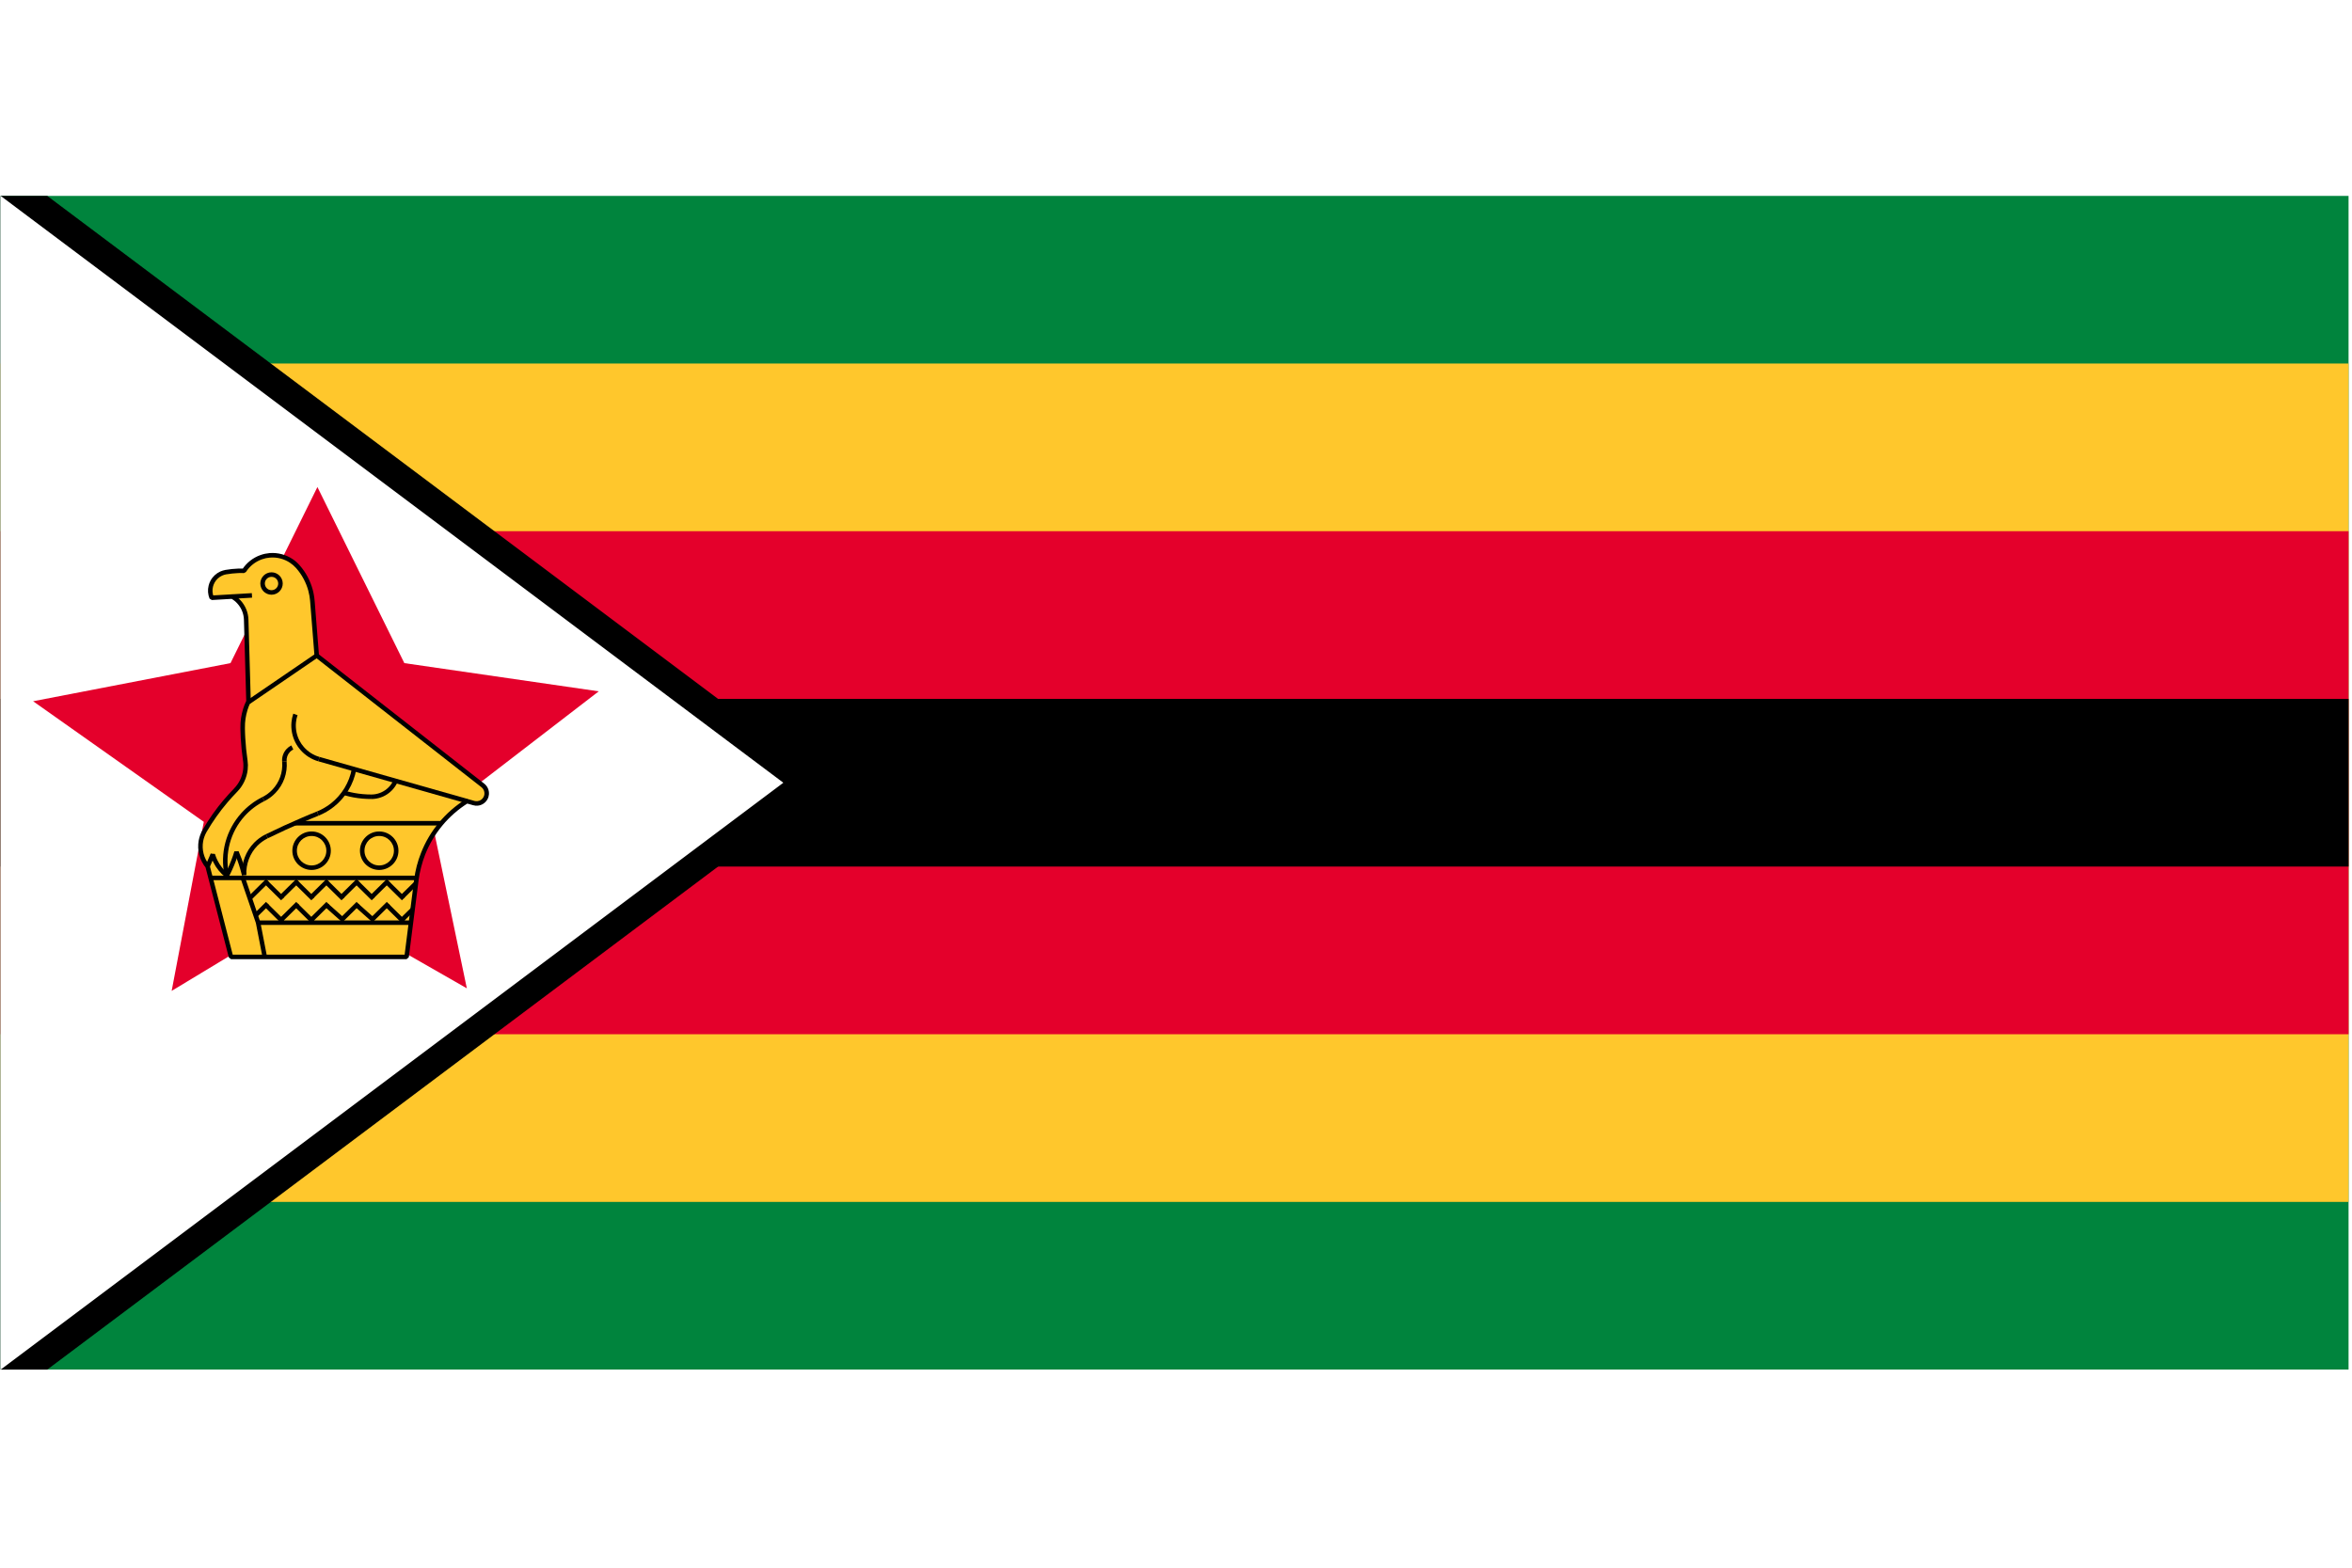
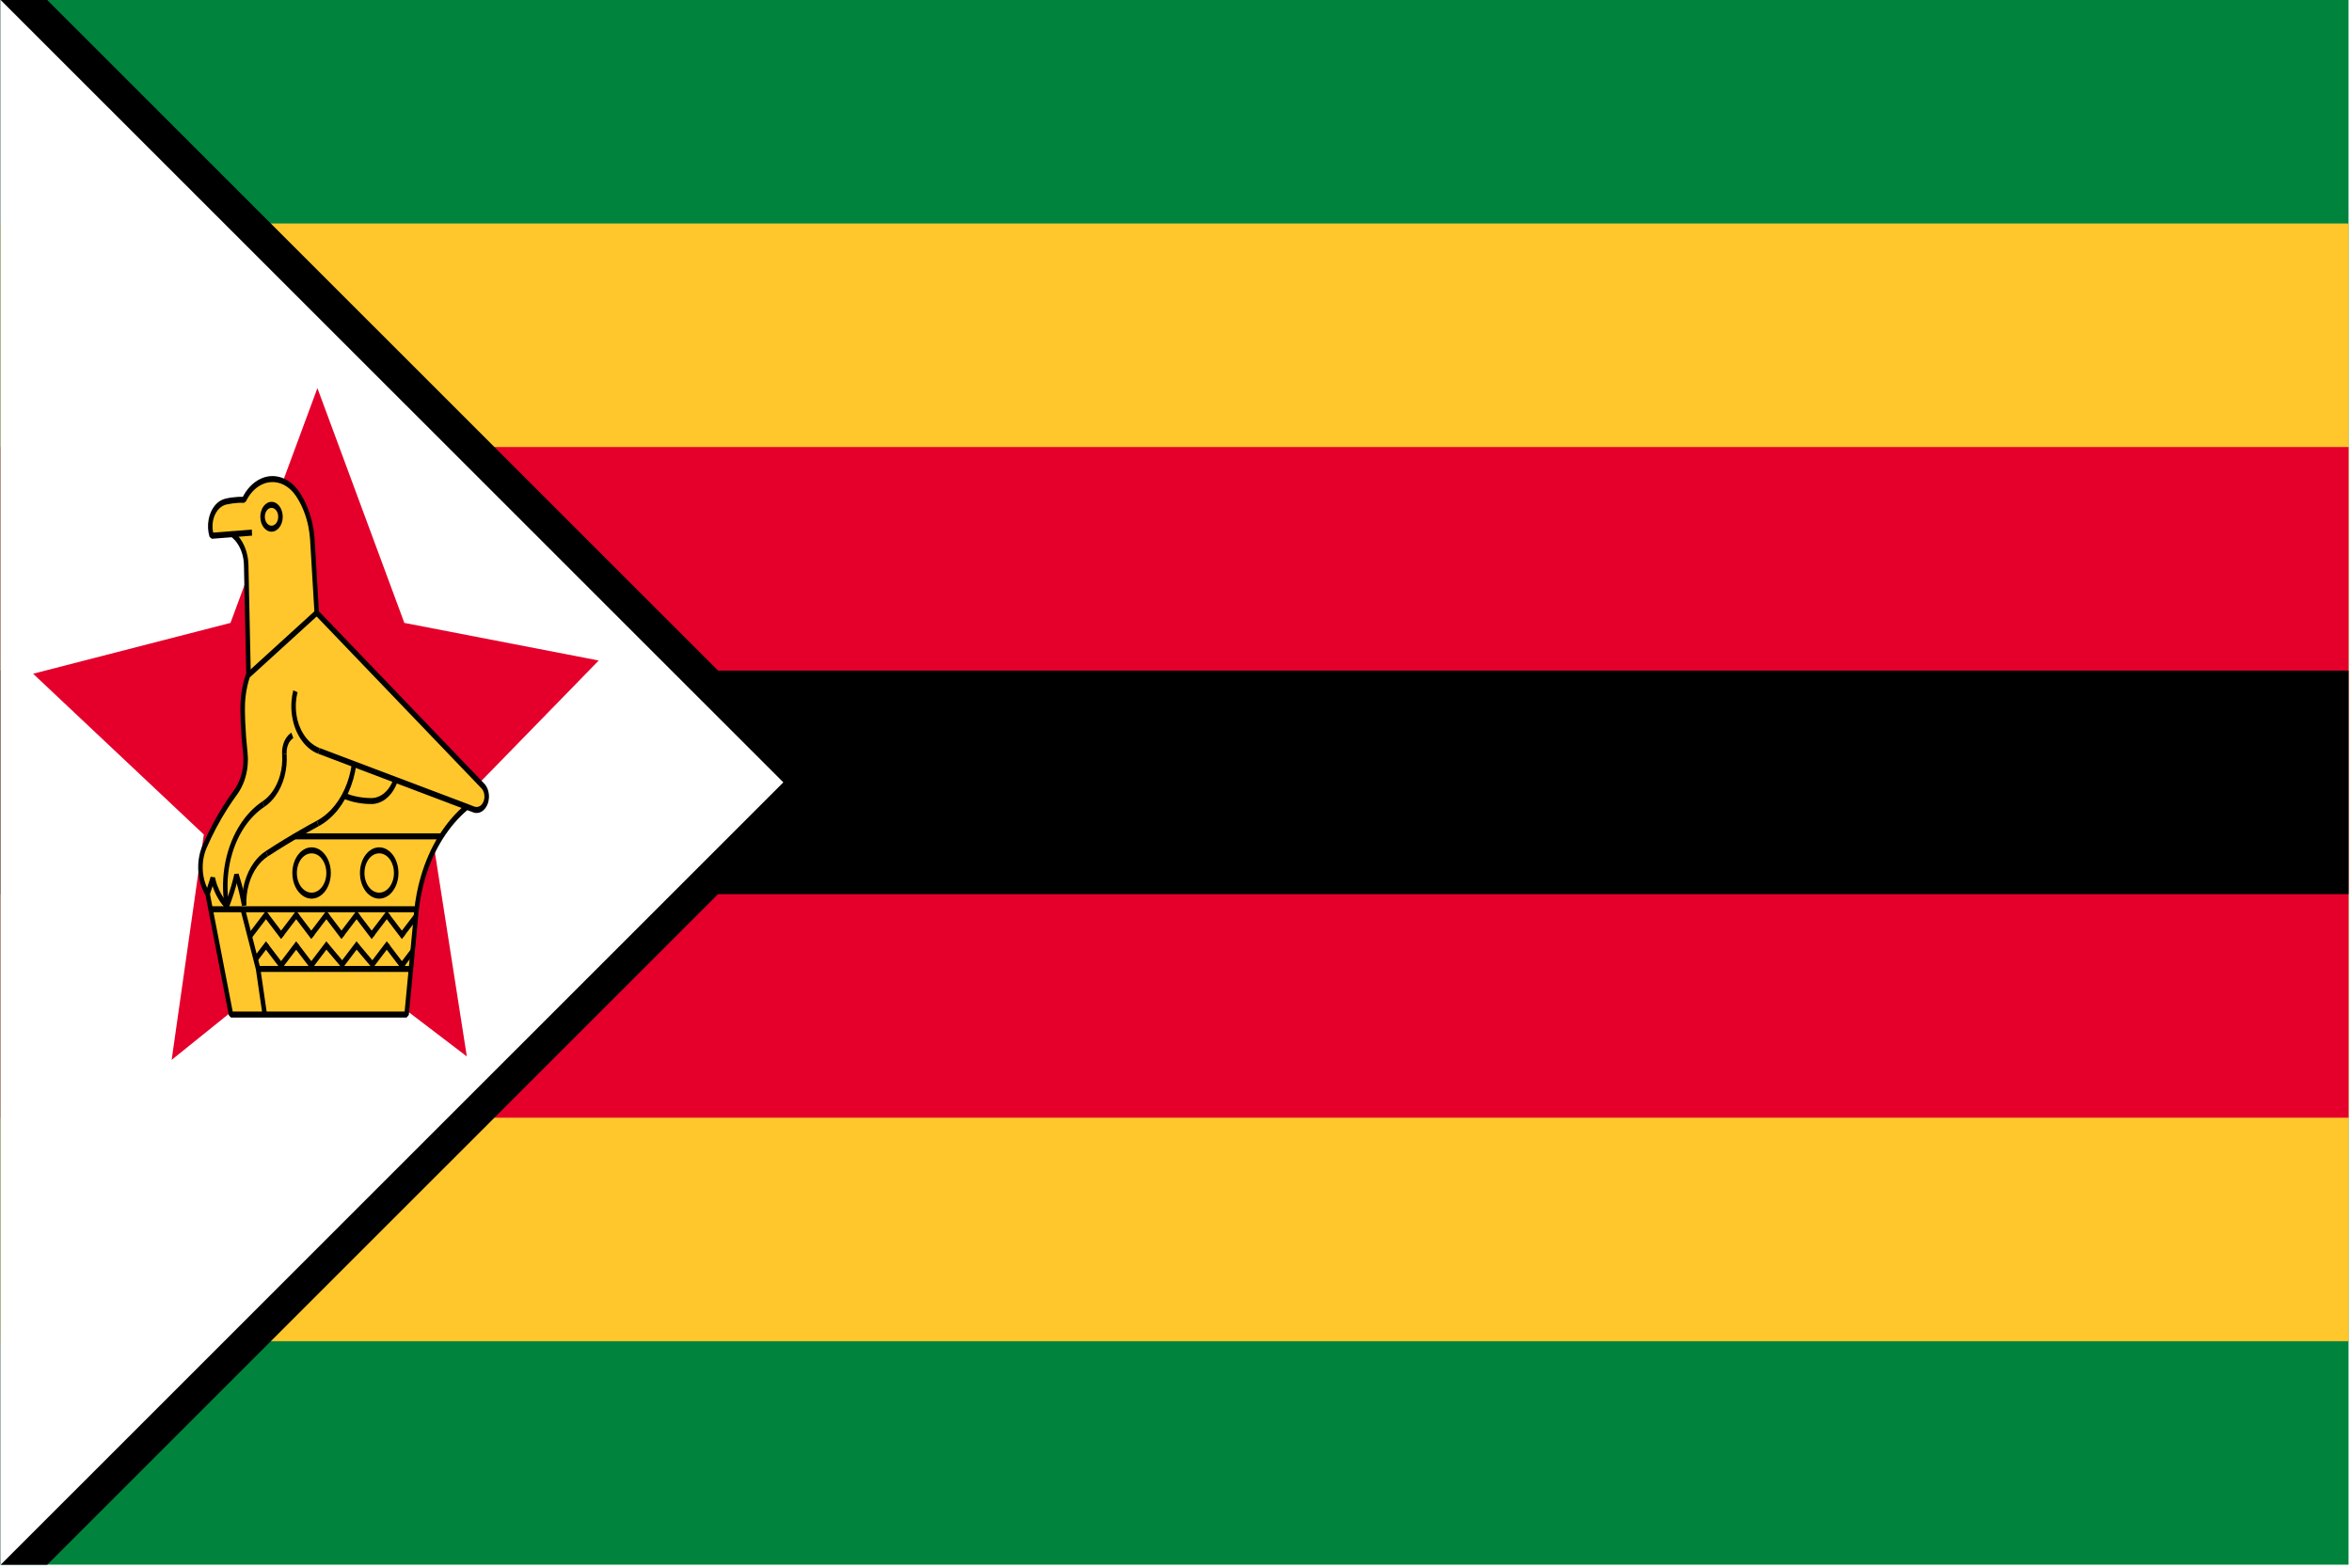
<svg xmlns="http://www.w3.org/2000/svg" viewBox="0 0 513 342">
-   <svg x="0.00" y="42.73" width="513.00" height="256.54" viewBox="0 0 566.85 283.46" preserveAspectRatio="xMidYMid meet">
+   <svg x="0" y="0" width="513" height="342" viewBox="0 0 566.85 283.46" preserveAspectRatio="none">
    <defs>
      <clipPath id="clip-0">
        <path clip-rule="nonzero" d="M 0.16 0 L 566.02 0 L 566.02 282.92 L 0.16 282.92 Z M 0.16 0 " />
      </clipPath>
      <clipPath id="clip-1">
        <path clip-rule="nonzero" d="M 0.16 40 L 566.02 40 L 566.02 243 L 0.16 243 Z M 0.16 40 " />
      </clipPath>
      <clipPath id="clip-2">
        <path clip-rule="nonzero" d="M 0.16 80 L 566.02 80 L 566.02 203 L 0.16 203 Z M 0.16 80 " />
      </clipPath>
      <clipPath id="clip-3">
        <path clip-rule="nonzero" d="M 0.16 121 L 566.02 121 L 566.02 162 L 0.16 162 Z M 0.16 121 " />
      </clipPath>
      <clipPath id="clip-4">
        <path clip-rule="nonzero" d="M 0.16 0 L 201 0 L 201 282.92 L 0.16 282.92 Z M 0.16 0 " />
      </clipPath>
      <clipPath id="clip-5">
        <path clip-rule="nonzero" d="M 0.16 0 L 189 0 L 189 282.92 L 0.16 282.92 Z M 0.16 0 " />
      </clipPath>
    </defs>
    <g clip-path="url(#clip-0)">
      <path fill-rule="nonzero" fill="rgb(0%, 51.76%, 23.92%)" fill-opacity="1" d="M 0.16 282.93 L 0.16 0 L 566.02 0 L 566.02 282.93 Z M 0.16 282.93 " />
    </g>
    <g clip-path="url(#clip-1)">
      <path fill-rule="nonzero" fill="rgb(100%, 78.03%, 17.25%)" fill-opacity="1" d="M 0.16 242.51 L 0.16 40.41 L 566.02 40.41 L 566.02 242.51 Z M 0.16 242.51 " />
    </g>
    <g clip-path="url(#clip-2)">
      <path fill-rule="nonzero" fill="rgb(89.41%, 0%, 16.86%)" fill-opacity="1" d="M 0.16 202.09 L 0.16 80.83 L 566.02 80.83 L 566.02 202.09 Z M 0.16 202.09 " />
    </g>
    <g clip-path="url(#clip-3)">
      <path fill-rule="nonzero" fill="rgb(0%, 0%, 0%)" fill-opacity="1" d="M 0.16 161.67 L 0.16 121.25 L 566.02 121.25 L 566.02 161.67 Z M 0.16 161.67 " />
    </g>
    <g clip-path="url(#clip-4)">
      <path fill-rule="nonzero" fill="rgb(0%, 0%, 0%)" fill-opacity="1" d="M 0.16 282.93 L 11.38 282.93 L 200.01 141.46 L 11.38 0 L 0.16 0 Z M 0.16 282.93 " />
    </g>
    <g clip-path="url(#clip-5)">
      <path fill-rule="nonzero" fill="rgb(100%, 100%, 100%)" fill-opacity="1" d="M 0.16 282.93 L 188.79 141.46 L 0.16 0 Z M 0.16 282.93 " />
    </g>
    <path fill-rule="nonzero" fill="rgb(89.41%, 0%, 16.86%)" fill-opacity="1" d="M 76.50 70.18 L 97.45 112.63 L 144.30 119.43 L 104.04 150.41 L 112.51 191.02 L 76.50 170.42 L 41.37 191.64 L 49.12 150.89 L 7.98 121.82 L 55.55 112.63 Z M 76.50 70.18 " />
    <path fill-rule="nonzero" fill="rgb(100%, 78.03%, 17.25%)" fill-opacity="1" d="M 71.82 89.41 C 70.13 87.48 67.64 86.46 65.08 86.64 C 62.52 86.83 60.20 88.21 58.82 90.37 C 57.35 90.34 55.88 90.45 54.43 90.69 C 53.07 90.93 51.90 91.76 51.23 92.97 C 50.57 94.17 50.49 95.61 51.01 96.88 L 55.96 96.58 C 57.99 97.73 59.27 99.85 59.33 102.18 L 59.89 121.85 C 58.94 123.82 58.45 125.99 58.48 128.19 C 58.51 130.83 58.73 133.46 59.11 136.08 C 59.5 138.70 58.63 141.36 56.78 143.25 C 53.90 146.19 51.40 149.48 49.33 153.03 C 47.74 155.76 48.02 159.19 50.03 161.63 L 55.67 183.44 L 97.99 183.44 L 100.33 164.93 C 101.33 157.07 105.82 150.08 112.54 145.89 L 114.20 146.37 C 115.32 146.68 116.51 146.17 117.04 145.13 C 117.56 144.09 117.28 142.83 116.37 142.11 L 76.33 110.80 L 75.28 97.63 C 75.04 94.59 73.82 91.71 71.82 89.41 " />
    <path fill-rule="nonzero" fill="rgb(0%, 0%, 0%)" fill-opacity="1" d="M 71.41 89.77 L 71.38 89.73 L 72.19 89.02 L 72.23 89.05 Z M 71.38 89.73 C 71.16 89.49 70.92 89.25 70.67 89.03 L 71.39 88.22 C 71.67 88.46 71.94 88.73 72.19 89.02 Z M 71.39 88.21 L 71.39 88.22 L 71.03 88.62 Z M 70.67 89.03 C 70.42 88.82 70.16 88.62 69.89 88.44 L 70.49 87.53 C 70.81 87.74 71.11 87.97 71.39 88.21 Z M 69.89 88.44 C 68.50 87.51 66.82 87.06 65.12 87.19 L 65.04 86.10 C 66.98 85.96 68.90 86.48 70.49 87.53 Z M 65.12 87.19 L 65.07 87.19 L 64.99 86.10 L 65.04 86.10 Z M 64.99 86.10 L 64.99 86.10 L 65.03 86.65 Z M 65.07 87.19 C 64.73 87.22 64.39 87.27 64.08 87.33 L 63.86 86.27 C 64.24 86.19 64.62 86.14 64.99 86.10 Z M 64.08 87.33 C 63.76 87.40 63.45 87.49 63.14 87.60 L 62.78 86.58 C 63.13 86.45 63.49 86.35 63.86 86.27 Z M 63.14 87.60 C 61.56 88.16 60.19 89.23 59.27 90.67 L 58.36 90.08 C 59.41 88.44 60.98 87.21 62.78 86.58 Z M 59.27 90.67 L 58.80 90.92 L 58.82 90.37 Z M 58.80 90.92 C 58.75 90.92 58.69 90.92 58.66 90.92 L 58.67 89.83 C 58.73 89.83 58.78 89.83 58.83 89.83 Z M 58.66 90.92 L 58.66 90.37 Z M 58.66 90.92 C 58.46 90.91 58.25 90.91 58.06 90.91 L 58.05 89.83 C 58.26 89.82 58.47 89.83 58.67 89.83 Z M 58.06 90.91 C 57.87 90.91 57.67 90.92 57.46 90.92 L 57.42 89.84 C 57.62 89.83 57.83 89.83 58.05 89.83 Z M 57.46 90.92 C 56.47 90.96 55.49 91.07 54.52 91.23 L 54.34 90.16 C 55.36 89.98 56.40 89.88 57.42 89.84 Z M 54.52 91.23 L 54.50 91.23 L 54.32 90.17 L 54.34 90.16 Z M 54.32 90.16 L 54.41 90.70 Z M 54.50 91.23 C 54.33 91.26 54.17 91.30 54.01 91.35 L 53.69 90.32 C 53.90 90.25 54.11 90.20 54.32 90.16 Z M 54.01 91.35 C 53.86 91.40 53.70 91.46 53.55 91.53 L 53.10 90.54 C 53.29 90.46 53.49 90.38 53.69 90.32 Z M 53.10 90.54 L 53.32 91.03 Z M 53.55 91.53 C 52.78 91.88 52.13 92.47 51.71 93.23 L 50.76 92.71 C 51.29 91.74 52.12 90.99 53.10 90.54 Z M 50.76 92.71 L 50.76 92.71 L 51.24 92.97 Z M 51.71 93.23 L 51.69 93.28 L 50.73 92.76 L 50.76 92.71 Z M 50.73 92.77 L 50.73 92.76 L 51.21 93.02 Z M 51.69 93.28 C 51.61 93.42 51.54 93.57 51.48 93.73 L 50.46 93.35 C 50.53 93.16 50.62 92.96 50.73 92.77 Z M 50.46 93.35 L 50.46 93.35 L 50.97 93.54 Z M 51.48 93.73 C 51.42 93.89 51.37 94.05 51.33 94.21 L 50.28 93.95 C 50.33 93.75 50.39 93.55 50.46 93.35 Z M 50.28 93.95 L 50.28 93.95 L 50.80 94.08 Z M 51.33 94.21 C 51.13 95.02 51.19 95.88 51.51 96.67 L 50.51 97.08 C 50.10 96.08 50.02 94.98 50.28 93.95 Z M 51.05 97.42 L 50.51 97.08 L 51.01 96.88 Z M 50.98 96.33 L 55.93 96.04 L 56 97.13 L 51.05 97.42 Z M 55.93 96.04 L 56.23 96.11 L 55.96 96.58 Z M 56.23 96.11 C 56.30 96.16 56.33 96.17 56.35 96.18 L 55.80 97.12 C 55.75 97.08 55.70 97.06 55.70 97.06 Z M 56.35 96.18 C 56.65 96.36 56.94 96.56 57.21 96.78 L 56.53 97.62 C 56.30 97.44 56.06 97.27 55.80 97.12 Z M 57.21 96.78 C 57.47 96.99 57.73 97.23 57.96 97.48 L 57.16 98.21 C 56.97 98.00 56.75 97.80 56.53 97.62 Z M 57.96 97.48 C 59.13 98.74 59.83 100.40 59.88 102.17 L 58.79 102.19 C 58.75 100.69 58.16 99.28 57.16 98.21 Z M 59.88 102.17 L 60.44 121.83 L 59.35 121.86 L 58.79 102.19 Z M 60.44 121.83 L 60.38 122.08 L 59.89 121.85 Z M 60.38 122.08 C 60.35 122.15 60.31 122.24 60.26 122.33 L 59.28 121.88 C 59.32 121.80 59.35 121.72 59.41 121.61 Z M 59.28 121.89 L 59.28 121.88 L 59.77 122.11 Z M 60.26 122.33 C 60.14 122.59 60.03 122.87 59.92 123.14 L 58.91 122.75 C 59.02 122.46 59.14 122.17 59.28 121.89 Z M 58.91 122.75 L 58.91 122.75 L 59.42 122.94 Z M 59.92 123.14 C 59.82 123.41 59.73 123.69 59.64 123.96 L 58.60 123.64 C 58.70 123.34 58.80 123.05 58.91 122.75 Z M 59.64 123.96 C 59.22 125.32 59.01 126.75 59.03 128.18 L 57.94 128.19 C 57.92 126.65 58.14 125.11 58.60 123.64 L 59.64 123.96 Z M 59.03 128.18 C 59.03 128.27 59.03 128.37 59.03 128.46 L 57.94 128.48 C 57.94 128.39 57.94 128.29 57.94 128.19 Z M 59.03 128.46 C 59.04 128.82 59.05 129.18 59.06 129.55 L 57.98 129.59 C 57.96 129.23 57.95 128.86 57.94 128.48 Z M 59.06 129.55 C 59.07 129.90 59.09 130.26 59.11 130.64 L 58.02 130.70 C 58.00 130.35 57.99 129.98 57.98 129.59 Z M 59.11 130.64 C 59.21 132.44 59.39 134.23 59.65 136.00 L 58.57 136.16 C 58.31 134.34 58.12 132.51 58.02 130.70 Z M 59.65 136.00 L 59.66 136.03 L 58.58 136.18 L 58.57 136.16 Z M 59.66 136.03 L 59.12 136.10 Z M 59.66 136.03 C 59.71 136.42 59.74 136.81 59.75 137.20 L 58.66 137.21 C 58.66 136.87 58.63 136.52 58.58 136.18 Z M 59.75 137.20 C 59.75 137.58 59.73 137.97 59.69 138.36 L 58.61 138.23 C 58.65 137.90 58.66 137.56 58.66 137.21 Z M 59.69 138.36 C 59.46 140.32 58.58 142.19 57.17 143.63 L 56.39 142.87 C 57.64 141.60 58.41 139.96 58.61 138.23 Z M 57.17 143.63 L 57.16 143.64 L 56.78 143.25 Z M 57.16 143.64 C 57.15 143.66 57.26 143.52 57.23 143.56 L 56.32 142.96 C 56.35 142.91 56.38 142.89 56.40 142.87 Z M 57.23 143.56 L 57.16 143.64 L 56.78 143.26 Z M 57.16 143.64 C 56.79 144.02 56.40 144.44 55.99 144.88 L 55.19 144.15 C 55.56 143.75 55.96 143.32 56.39 142.88 Z M 55.19 144.15 L 55.59 144.51 Z M 55.99 144.88 C 55.60 145.31 55.22 145.74 54.86 146.16 L 54.04 145.46 C 54.42 145.00 54.81 144.57 55.19 144.15 Z M 54.03 145.46 L 54.04 145.46 L 54.45 145.81 Z M 54.86 146.16 C 52.96 148.39 51.27 150.78 49.80 153.30 L 48.86 152.76 C 50.37 150.17 52.10 147.72 54.03 145.46 Z M 48.86 152.76 L 49.33 153.03 L 48.86 152.76 Z M 49.80 153.30 L 49.78 153.34 L 48.84 152.80 L 48.86 152.76 Z M 49.78 153.34 C 49.57 153.70 49.41 154.07 49.27 154.44 L 48.25 154.07 C 48.41 153.62 48.61 153.20 48.84 152.80 Z M 49.27 154.44 C 49.13 154.81 49.03 155.20 48.96 155.58 L 47.89 155.39 C 47.98 154.94 48.09 154.50 48.25 154.07 Z M 48.96 155.58 C 48.60 157.57 49.12 159.66 50.45 161.28 L 49.61 161.97 C 48.07 160.10 47.48 157.69 47.89 155.39 Z M 50.45 161.28 L 50.56 161.49 L 50.03 161.63 Z M 50.56 161.49 L 56.19 183.31 L 55.15 183.58 L 49.51 161.76 Z M 55.67 183.99 L 55.15 183.58 L 55.67 183.44 Z M 55.67 182.90 L 97.99 182.90 L 97.99 183.99 L 55.67 183.99 Z M 98.53 183.51 L 97.99 183.99 L 97.99 183.44 Z M 97.46 183.38 L 99.80 164.87 L 100.88 165.00 L 98.53 183.51 Z M 100.88 165.00 L 100.34 164.93 Z M 99.80 164.87 C 99.81 164.80 99.78 165.00 99.81 164.83 L 100.88 164.98 C 100.86 165.12 100.89 164.91 100.88 165.00 L 99.80 164.87 Z M 100.88 164.97 L 100.88 164.98 L 100.34 164.91 Z M 99.81 164.83 C 99.95 163.71 100.16 162.60 100.44 161.53 L 101.5 161.80 C 101.22 162.84 101.02 163.91 100.88 164.97 Z M 100.44 161.53 C 100.72 160.44 101.07 159.38 101.48 158.35 L 102.48 158.75 C 102.09 159.75 101.76 160.76 101.5 161.80 Z M 101.48 158.35 C 103.57 153.06 107.32 148.51 112.26 145.43 L 112.83 146.35 C 108.10 149.30 104.5 153.67 102.48 158.75 Z M 112.26 145.43 L 112.69 145.37 L 112.54 145.89 Z M 112.69 145.37 L 114.35 145.85 L 114.06 146.89 L 112.39 146.42 Z M 114.35 145.85 L 114.21 146.37 Z M 114.35 145.85 L 114.37 145.85 L 114.07 146.89 L 114.06 146.89 Z M 114.08 146.89 L 114.07 146.89 L 114.22 146.37 Z M 114.36 145.85 C 114.48 145.88 114.60 145.90 114.73 145.91 L 114.65 147 C 114.47 146.98 114.28 146.95 114.08 146.89 Z M 114.73 145.91 C 114.86 145.92 114.98 145.92 115.10 145.90 L 115.22 146.98 C 115.03 147.00 114.83 147.01 114.65 147 Z M 115.10 145.90 C 115.71 145.83 116.26 145.46 116.55 144.89 L 117.52 145.37 C 117.06 146.28 116.18 146.87 115.22 146.98 Z M 117.53 145.37 L 117.52 145.37 L 117.04 145.13 Z M 116.55 144.89 L 116.56 144.87 L 117.53 145.36 L 117.53 145.37 Z M 116.56 144.87 C 116.62 144.76 116.66 144.64 116.69 144.52 L 117.74 144.81 C 117.69 145.00 117.62 145.19 117.53 145.36 Z M 117.74 144.81 L 117.22 144.67 Z M 116.69 144.53 C 116.72 144.41 116.75 144.29 116.75 144.17 L 117.84 144.25 C 117.83 144.43 117.79 144.62 117.74 144.81 Z M 117.84 144.25 L 117.84 144.25 L 117.30 144.21 Z M 116.75 144.17 C 116.80 143.55 116.54 142.93 116.03 142.54 L 116.70 141.68 C 117.51 142.31 117.91 143.28 117.84 144.25 Z M 116.03 142.54 L 76.00 111.23 L 76.67 110.38 L 116.70 141.68 Z M 76.00 111.23 L 75.79 110.85 L 76.33 110.80 Z M 75.79 110.85 L 74.74 97.67 L 75.83 97.59 L 76.88 110.76 Z M 74.74 97.67 L 74.73 97.62 L 75.82 97.54 L 75.83 97.58 Z M 75.82 97.54 L 75.82 97.54 L 75.28 97.58 Z M 74.74 97.63 C 74.70 97.20 74.65 96.79 74.58 96.41 L 75.65 96.23 C 75.73 96.68 75.79 97.12 75.82 97.54 Z M 74.58 96.41 C 74.51 96.01 74.42 95.62 74.32 95.22 L 75.37 94.94 C 75.48 95.36 75.58 95.79 75.65 96.23 Z M 74.32 95.22 C 73.78 93.22 72.79 91.35 71.41 89.77 L 72.23 89.06 C 73.72 90.76 74.79 92.78 75.37 94.94 " />
    <path fill-rule="nonzero" fill="rgb(0%, 0%, 0%)" fill-opacity="1" d="M 71.71 125.17 C 71.71 125.18 71.72 125.14 71.71 125.19 L 70.66 124.87 C 70.67 124.86 70.67 124.85 70.69 124.81 Z M 71.71 125.19 L 71.70 125.20 L 71.18 125.03 Z M 71.70 125.20 C 71.60 125.5 71.52 125.78 71.46 126.07 L 70.40 125.85 C 70.48 125.51 70.56 125.18 70.67 124.86 Z M 71.46 126.07 C 71.40 126.36 71.36 126.66 71.33 126.95 L 70.25 126.85 C 70.28 126.51 70.33 126.17 70.40 125.85 Z M 71.33 126.95 C 71.19 128.45 71.48 129.98 72.20 131.35 L 71.24 131.85 C 70.43 130.30 70.09 128.56 70.25 126.85 Z M 72.20 131.35 L 72.21 131.36 L 71.25 131.86 L 71.24 131.85 Z M 72.21 131.36 C 72.35 131.62 72.50 131.88 72.67 132.13 L 71.78 132.74 C 71.58 132.46 71.41 132.16 71.25 131.86 Z M 72.67 132.13 C 72.84 132.37 73.03 132.61 73.22 132.83 L 72.40 133.54 C 72.17 133.28 71.97 133.01 71.78 132.74 Z M 73.22 132.83 C 74.21 133.98 75.53 134.83 77.02 135.25 L 76.72 136.30 C 75.03 135.82 73.53 134.85 72.40 133.54 " />
    <path fill-rule="nonzero" fill="rgb(0%, 0%, 0%)" fill-opacity="1" d="M 76.64 111.25 L 60.20 122.48 L 59.59 121.59 L 76.03 110.36 " />
    <path fill-rule="nonzero" fill="rgb(100%, 78.03%, 17.25%)" fill-opacity="1" d="M 67.60 93.44 C 67.60 92.25 66.63 91.28 65.44 91.28 C 64.25 91.28 63.28 92.25 63.28 93.44 C 63.28 94.63 64.25 95.60 65.44 95.60 C 66.63 95.60 67.60 94.63 67.60 93.44 " />
    <path fill-rule="nonzero" fill="rgb(0%, 0%, 0%)" fill-opacity="1" d="M 67.05 93.44 L 67.05 93.44 L 68.14 93.44 L 68.14 93.44 Z M 67.05 93.44 C 67.05 92.99 66.87 92.59 66.58 92.30 L 67.35 91.53 C 67.83 92.02 68.14 92.69 68.14 93.44 Z M 66.58 92.30 C 66.29 92.01 65.89 91.83 65.45 91.83 L 65.45 90.74 C 66.19 90.74 66.86 91.05 67.35 91.53 Z M 65.45 90.74 L 65.45 91.28 Z M 65.45 91.83 L 65.44 91.83 L 65.44 90.74 L 65.45 90.74 Z M 65.44 91.83 L 65.44 91.83 L 65.44 90.74 L 65.44 90.74 Z M 65.44 91.83 C 64.99 91.83 64.59 92.01 64.30 92.30 L 63.53 91.53 C 64.02 91.05 64.69 90.74 65.44 90.74 Z M 64.30 92.30 C 64.01 92.59 63.83 92.99 63.83 93.43 L 62.74 93.43 C 62.74 92.69 63.05 92.02 63.53 91.53 Z M 62.74 93.43 L 62.74 93.43 L 63.28 93.43 Z M 63.83 93.43 L 63.83 93.44 L 62.74 93.44 L 62.74 93.43 Z M 63.83 93.44 L 63.83 93.44 L 62.74 93.44 L 62.74 93.44 Z M 63.83 93.44 C 63.83 93.89 64.01 94.29 64.30 94.58 L 63.53 95.35 C 63.05 94.86 62.74 94.19 62.74 93.44 Z M 64.30 94.58 C 64.59 94.87 64.99 95.05 65.43 95.05 L 65.43 96.14 C 64.69 96.14 64.02 95.83 63.53 95.35 Z M 65.43 96.14 L 65.43 95.60 Z M 65.43 95.05 L 65.44 95.05 L 65.44 96.14 L 65.43 96.14 Z M 65.44 95.05 L 65.44 95.05 L 65.44 96.14 L 65.44 96.14 Z M 65.44 95.05 C 65.89 95.05 66.29 94.87 66.58 94.58 L 67.35 95.35 C 66.86 95.83 66.19 96.14 65.44 96.14 Z M 66.58 94.58 C 66.87 94.29 67.05 93.89 67.05 93.45 L 68.14 93.45 C 68.14 94.19 67.83 94.86 67.35 95.35 Z M 68.14 93.45 L 68.14 93.45 L 67.60 93.45 Z M 67.05 93.45 L 67.05 93.44 L 68.14 93.44 L 68.14 93.45 " />
    <path fill-rule="nonzero" fill="rgb(0%, 0%, 0%)" fill-opacity="1" d="M 63.23 144.92 L 63.27 144.90 L 63.76 145.87 L 63.72 145.89 Z M 63.76 145.87 L 63.51 145.39 Z M 63.27 144.90 C 63.71 144.67 64.14 144.42 64.52 144.13 L 65.17 145.00 C 64.73 145.33 64.26 145.62 63.76 145.87 Z M 64.52 144.13 C 64.91 143.84 65.28 143.52 65.61 143.17 L 66.39 143.92 C 66.02 144.31 65.61 144.67 65.17 145.00 Z M 65.61 143.17 C 67.31 141.41 68.22 138.95 68 136.41 L 69.08 136.31 C 69.33 139.17 68.31 141.93 66.39 143.92 " />
    <path fill-rule="nonzero" fill="rgb(0%, 0%, 0%)" fill-opacity="1" d="M 70.69 133.44 L 70.65 133.46 L 70.17 132.49 L 70.21 132.47 Z M 70.16 132.49 L 70.17 132.49 L 70.41 132.98 Z M 70.66 133.46 C 70.50 133.54 70.36 133.63 70.24 133.72 L 69.59 132.85 C 69.77 132.72 69.97 132.59 70.16 132.49 Z M 70.24 133.72 C 70.11 133.82 69.98 133.93 69.87 134.05 L 69.09 133.30 C 69.24 133.14 69.41 132.99 69.59 132.85 Z M 69.87 134.05 C 69.31 134.64 69.01 135.46 69.08 136.31 L 68 136.41 C 67.89 135.25 68.31 134.12 69.09 133.30 " />
    <path fill-rule="nonzero" fill="rgb(0%, 0%, 0%)" fill-opacity="1" d="M 76.79 149.39 L 76.78 149.40 L 76.38 148.39 L 76.39 148.39 Z M 76.78 149.40 C 76.23 149.62 75.64 149.86 75.05 150.11 L 74.63 149.10 C 75.19 148.87 75.78 148.63 76.38 148.39 Z M 75.05 150.11 C 74.47 150.35 73.89 150.59 73.32 150.83 L 72.89 149.84 C 73.47 149.59 74.05 149.35 74.63 149.10 Z M 73.32 150.83 C 70.37 152.10 67.44 153.44 64.55 154.85 L 64.07 153.88 C 66.97 152.46 69.91 151.11 72.89 149.84 " />
    <path fill-rule="nonzero" fill="rgb(0%, 0%, 0%)" fill-opacity="1" d="M 76.40 148.38 L 76.42 148.38 L 76.81 149.39 L 76.79 149.39 Z M 76.82 149.39 L 76.81 149.39 L 76.61 148.88 Z M 76.41 148.38 C 77.03 148.13 77.62 147.84 78.17 147.51 L 78.72 148.45 C 78.10 148.81 77.47 149.12 76.82 149.39 Z M 78.17 147.51 C 78.73 147.19 79.26 146.83 79.78 146.42 L 80.45 147.27 C 79.91 147.70 79.33 148.09 78.72 148.45 Z M 79.78 146.42 C 82.37 144.37 84.19 141.42 84.80 138.08 L 85.87 138.27 C 85.21 141.88 83.25 145.06 80.45 147.27 " />
    <path fill-rule="nonzero" fill="rgb(0%, 0%, 0%)" fill-opacity="1" d="M 71.05 150.68 L 106.37 150.68 L 106.37 151.77 L 71.05 151.77 " />
    <path fill-rule="nonzero" fill="rgb(100%, 78.03%, 17.25%)" fill-opacity="1" d="M 79.19 157.85 C 79.19 155.58 77.36 153.75 75.10 153.75 C 72.83 153.75 71.00 155.58 71.00 157.85 C 71.00 160.11 72.83 161.94 75.10 161.94 C 77.36 161.94 79.19 160.11 79.19 157.85 " />
    <path fill-rule="nonzero" fill="rgb(0%, 0%, 0%)" fill-opacity="1" d="M 78.65 157.85 L 78.65 157.84 L 79.73 157.84 L 79.73 157.85 Z M 78.65 157.84 C 78.65 156.87 78.25 155.98 77.60 155.33 L 78.37 154.57 C 79.21 155.41 79.73 156.57 79.73 157.84 Z M 78.37 154.57 L 77.99 154.95 L 78.37 154.57 Z M 77.61 155.33 C 76.97 154.69 76.08 154.30 75.10 154.30 L 75.10 153.21 C 76.38 153.21 77.53 153.73 78.37 154.57 Z M 75.10 154.30 L 75.10 154.30 L 75.10 153.21 L 75.10 153.21 Z M 75.10 154.30 L 75.09 154.30 L 75.09 153.21 L 75.10 153.21 Z M 75.09 154.30 C 74.11 154.30 73.23 154.69 72.58 155.33 L 71.82 154.57 C 72.66 153.73 73.82 153.21 75.09 153.21 Z M 72.58 155.33 C 71.94 155.98 71.55 156.86 71.55 157.84 L 70.46 157.84 C 70.46 156.56 70.98 155.41 71.82 154.57 Z M 71.55 157.84 L 71.55 157.85 L 70.46 157.85 L 70.46 157.84 Z M 71.55 157.85 L 71.55 157.85 L 70.46 157.85 L 70.46 157.85 Z M 71.55 157.85 C 71.55 158.83 71.94 159.72 72.58 160.36 L 71.82 161.13 C 70.98 160.29 70.46 159.13 70.46 157.85 Z M 72.58 160.36 C 73.23 161.00 74.11 161.40 75.09 161.40 L 75.09 162.49 C 73.81 162.48 72.66 161.96 71.82 161.13 Z M 75.09 161.40 L 75.10 161.40 L 75.10 162.49 L 75.09 162.49 Z M 75.10 161.40 L 75.10 161.40 L 75.10 162.49 L 75.10 162.49 Z M 75.10 161.40 C 76.08 161.40 76.97 161.00 77.61 160.36 L 78.38 161.12 C 77.54 161.96 76.38 162.48 75.10 162.49 Z M 78.38 161.12 L 78 160.74 Z M 77.61 160.36 C 78.25 159.72 78.65 158.83 78.65 157.86 L 79.73 157.86 C 79.73 159.13 79.21 160.29 78.38 161.12 Z M 78.65 157.86 L 78.65 157.85 L 79.73 157.85 L 79.73 157.86 " />
    <path fill-rule="nonzero" fill="rgb(100%, 78.03%, 17.25%)" fill-opacity="1" d="M 95.48 157.85 C 95.48 155.58 93.65 153.75 91.39 153.75 C 89.13 153.75 87.29 155.58 87.29 157.85 C 87.29 160.11 89.13 161.94 91.39 161.94 C 93.65 161.94 95.48 160.11 95.48 157.85 " />
    <path fill-rule="nonzero" fill="rgb(0%, 0%, 0%)" fill-opacity="1" d="M 94.94 157.85 L 94.94 157.84 L 96.03 157.84 L 96.03 157.85 Z M 94.94 157.84 C 94.94 156.87 94.54 155.98 93.90 155.33 L 94.67 154.57 C 95.51 155.41 96.03 156.57 96.03 157.84 Z M 94.66 154.57 L 94.67 154.57 L 94.28 154.95 Z M 93.90 155.33 C 93.26 154.69 92.37 154.30 91.40 154.30 L 91.40 153.21 C 92.67 153.21 93.83 153.73 94.66 154.57 Z M 91.40 154.30 L 91.39 154.30 L 91.39 153.21 L 91.40 153.21 Z M 91.39 154.30 L 91.39 154.30 L 91.39 153.21 L 91.39 153.21 Z M 91.39 154.30 C 90.41 154.30 89.51 154.69 88.87 155.33 L 88.11 154.57 C 88.95 153.73 90.10 153.21 91.39 153.21 Z M 88.87 155.33 C 88.24 155.98 87.84 156.86 87.84 157.84 L 86.75 157.84 C 86.75 156.56 87.27 155.41 88.11 154.57 Z M 87.84 157.84 L 87.84 157.85 L 86.75 157.85 L 86.75 157.84 Z M 87.84 157.85 L 87.84 157.85 L 86.75 157.85 L 86.75 157.85 Z M 87.84 157.85 C 87.84 158.83 88.24 159.72 88.88 160.36 L 88.11 161.13 C 87.27 160.29 86.75 159.13 86.75 157.85 Z M 88.88 160.36 C 89.52 161.00 90.40 161.40 91.38 161.40 L 91.38 162.49 C 90.10 162.48 88.95 161.96 88.11 161.13 Z M 91.38 161.40 L 91.39 161.40 L 91.39 162.49 L 91.38 162.49 Z M 91.39 161.40 L 91.39 161.40 L 91.39 162.49 L 91.39 162.49 Z M 91.39 161.40 C 92.37 161.40 93.26 161.00 93.90 160.36 L 94.67 161.12 C 93.83 161.96 92.67 162.48 91.39 162.49 Z M 94.67 161.12 L 94.28 160.74 Z M 93.90 160.36 C 94.54 159.72 94.94 158.83 94.94 157.86 L 96.03 157.86 C 96.03 159.13 95.51 160.29 94.67 161.12 Z M 94.94 157.86 L 94.94 157.85 L 96.03 157.85 L 96.03 157.86 " />
    <path fill-rule="nonzero" fill="rgb(0%, 0%, 0%)" fill-opacity="1" d="M 83.07 143.37 C 83.26 143.43 83.46 143.49 83.65 143.54 L 83.37 144.58 C 83.17 144.53 82.96 144.48 82.76 144.41 Z M 83.65 143.54 C 83.95 143.62 84.24 143.69 84.51 143.75 L 84.28 144.81 C 83.96 144.74 83.66 144.66 83.37 144.58 Z M 84.51 143.75 C 84.81 143.82 85.10 143.88 85.39 143.93 L 85.19 145.00 C 84.89 144.94 84.58 144.88 84.28 144.81 Z M 85.39 143.93 C 86.75 144.18 88.14 144.30 89.55 144.30 L 89.55 145.38 C 88.10 145.39 86.64 145.26 85.19 145.00 " />
    <path fill-rule="nonzero" fill="rgb(0%, 0%, 0%)" fill-opacity="1" d="M 89.55 144.30 C 89.74 144.30 89.92 144.28 90.09 144.27 L 90.20 145.35 C 89.98 145.37 89.76 145.38 89.55 145.39 L 89.54 144.30 Z M 90.09 144.27 L 90.09 144.27 L 90.14 144.81 Z M 90.09 144.27 C 90.40 144.24 90.70 144.18 91.00 144.10 L 91.28 145.15 C 90.93 145.25 90.57 145.31 90.20 145.35 Z M 91.00 144.10 C 91.29 144.03 91.58 143.92 91.86 143.80 L 92.30 144.80 C 91.97 144.94 91.63 145.06 91.28 145.15 Z M 91.86 143.80 C 93.17 143.22 94.26 142.17 94.86 140.80 L 95.85 141.23 C 95.14 142.85 93.85 144.11 92.30 144.80 " />
    <path fill-rule="nonzero" fill="rgb(0%, 0%, 0%)" fill-opacity="1" d="M 112.39 146.42 L 76.73 136.30 L 77.02 135.25 L 112.69 145.37 " />
    <path fill-rule="nonzero" fill="rgb(0%, 0%, 0%)" fill-opacity="1" d="M 50.75 163.86 L 100.41 163.86 L 100.41 164.95 L 50.75 164.95 " />
    <path fill-rule="nonzero" fill="rgb(0%, 0%, 0%)" fill-opacity="1" d="M 62.21 174.66 L 99.03 174.66 L 99.03 175.74 L 62.21 175.74 " />
    <path fill-rule="nonzero" fill="rgb(0%, 0%, 0%)" fill-opacity="1" d="M 79.42 170.96 L 75.41 174.93 L 74.65 174.16 L 78.67 170.19 " />
    <path fill-rule="nonzero" fill="rgb(0%, 0%, 0%)" fill-opacity="1" d="M 71.77 170.58 L 75.79 174.54 L 75.03 175.32 L 71.01 171.35 " />
    <path fill-rule="nonzero" fill="rgb(0%, 0%, 0%)" fill-opacity="1" d="M 72.15 170.96 L 68.13 174.93 L 67.37 174.16 L 71.39 170.19 " />
    <path fill-rule="nonzero" fill="rgb(0%, 0%, 0%)" fill-opacity="1" d="M 64.49 170.58 L 68.51 174.54 L 67.75 175.32 L 63.73 171.35 " />
    <path fill-rule="nonzero" fill="rgb(0%, 0%, 0%)" fill-opacity="1" d="M 86.70 170.96 L 82.69 174.93 L 81.92 174.16 L 85.94 170.19 " />
    <path fill-rule="nonzero" fill="rgb(0%, 0%, 0%)" fill-opacity="1" d="M 79.05 170.58 L 83.07 174.16 L 82.30 174.93 L 78.28 171.35 " />
    <path fill-rule="nonzero" fill="rgb(0%, 0%, 0%)" fill-opacity="1" d="M 93.98 170.96 L 89.96 174.93 L 89.20 174.16 L 93.22 170.19 " />
    <path fill-rule="nonzero" fill="rgb(0%, 0%, 0%)" fill-opacity="1" d="M 86.32 170.58 L 90.34 174.16 L 89.58 174.93 L 85.56 171.35 " />
    <path fill-rule="nonzero" fill="rgb(0%, 0%, 0%)" fill-opacity="1" d="M 99.82 172.39 L 97.24 174.93 L 96.48 174.16 L 99.06 171.62 " />
    <path fill-rule="nonzero" fill="rgb(0%, 0%, 0%)" fill-opacity="1" d="M 93.60 170.58 L 97.62 174.54 L 96.86 175.32 L 92.84 171.35 " />
    <path fill-rule="nonzero" fill="rgb(0%, 0%, 0%)" fill-opacity="1" d="M 79.42 165.45 L 75.41 169.41 L 74.65 168.64 L 78.67 164.67 " />
    <path fill-rule="nonzero" fill="rgb(0%, 0%, 0%)" fill-opacity="1" d="M 71.77 165.06 L 75.79 169.03 L 75.03 169.80 L 71.01 165.83 " />
    <path fill-rule="nonzero" fill="rgb(0%, 0%, 0%)" fill-opacity="1" d="M 72.15 165.45 L 68.13 169.41 L 67.37 168.64 L 71.39 164.67 " />
    <path fill-rule="nonzero" fill="rgb(0%, 0%, 0%)" fill-opacity="1" d="M 64.49 165.06 L 68.51 169.03 L 67.75 169.80 L 63.73 165.83 " />
    <path fill-rule="nonzero" fill="rgb(0%, 0%, 0%)" fill-opacity="1" d="M 86.70 165.45 L 82.69 169.41 L 81.92 168.64 L 85.94 164.67 " />
    <path fill-rule="nonzero" fill="rgb(0%, 0%, 0%)" fill-opacity="1" d="M 79.05 165.06 L 83.07 169.03 L 82.30 169.80 L 78.28 165.83 " />
    <path fill-rule="nonzero" fill="rgb(0%, 0%, 0%)" fill-opacity="1" d="M 93.98 165.45 L 89.96 169.41 L 89.20 168.64 L 93.22 164.67 " />
    <path fill-rule="nonzero" fill="rgb(0%, 0%, 0%)" fill-opacity="1" d="M 86.32 165.06 L 90.34 169.03 L 89.58 169.80 L 85.56 165.83 " />
    <path fill-rule="nonzero" fill="rgb(0%, 0%, 0%)" fill-opacity="1" d="M 100.62 166.09 L 97.24 169.41 L 96.48 168.64 L 99.86 165.32 " />
    <path fill-rule="nonzero" fill="rgb(0%, 0%, 0%)" fill-opacity="1" d="M 93.60 165.06 L 97.62 169.03 L 96.86 169.80 L 92.84 165.83 " />
    <path fill-rule="nonzero" fill="rgb(0%, 0%, 0%)" fill-opacity="1" d="M 60.75 96.85 L 56 97.13 L 55.93 96.04 L 60.69 95.76 " />
    <path fill-rule="nonzero" fill="rgb(0%, 0%, 0%)" fill-opacity="1" d="M 63.71 145.89 L 63.69 145.90 L 63.23 144.92 L 63.24 144.91 Z M 63.22 144.92 L 63.23 144.92 L 63.46 145.41 Z M 63.70 145.90 C 62.78 146.36 61.92 146.90 61.12 147.51 L 60.47 146.64 C 61.32 145.99 62.24 145.41 63.22 144.92 Z M 61.12 147.51 C 60.33 148.11 59.60 148.79 58.94 149.52 L 58.14 148.80 C 58.84 148.02 59.62 147.30 60.47 146.64 Z M 58.94 149.52 C 55.57 153.28 54.07 158.54 55.21 163.71 L 54.15 163.94 C 52.93 158.42 54.53 152.82 58.14 148.80 " />
    <path fill-rule="nonzero" fill="rgb(0%, 0%, 0%)" fill-opacity="1" d="M 64.54 154.85 L 64.48 154.89 L 64.00 153.91 L 64.07 153.88 Z M 64.00 153.91 L 64.00 153.91 L 64.24 154.40 Z M 64.48 154.88 C 64.02 155.12 63.58 155.38 63.17 155.68 L 62.53 154.80 C 62.99 154.47 63.48 154.17 64.00 153.91 Z M 63.17 155.68 C 62.76 155.98 62.38 156.30 62.03 156.66 L 61.26 155.90 C 61.66 155.50 62.08 155.13 62.53 154.80 Z M 62.03 156.66 C 60.24 158.47 59.24 161.10 59.37 163.74 L 58.30 163.78 C 58.15 160.83 59.26 157.92 61.26 155.90 " />
    <path fill-rule="nonzero" fill="rgb(0%, 0%, 0%)" fill-opacity="1" d="M 51.80 158.61 L 50.78 158.55 L 50.76 158.94 C 50.76 158.93 50.78 158.55 50.78 158.55 Z M 50.76 158.94 L 51.80 158.62 L 50.78 158.55 Z M 51.80 158.62 C 51.87 158.88 51.96 159.14 52.07 159.40 L 51.05 159.80 C 50.94 159.51 50.85 159.24 50.76 158.94 Z M 52.07 159.40 C 52.16 159.66 52.28 159.91 52.40 160.15 L 51.42 160.63 C 51.29 160.36 51.16 160.08 51.05 159.80 Z M 52.40 160.15 C 53.01 161.41 53.91 162.52 55.01 163.40 L 54.34 164.25 C 53.11 163.27 52.11 162.03 51.42 160.63 " />
    <path fill-rule="nonzero" fill="rgb(0%, 0%, 0%)" fill-opacity="1" d="M 51.77 158.98 L 50.53 161.84 L 49.53 161.41 L 50.78 158.55 " />
    <path fill-rule="nonzero" fill="rgb(0%, 0%, 0%)" fill-opacity="1" d="M 54.15 163.94 L 54.19 163.57 L 55.17 164.05 L 55.16 164.07 Z M 55.17 164.05 L 54.20 163.56 Z M 54.20 163.56 C 54.33 163.30 54.46 163.05 54.58 162.81 L 55.56 163.29 C 55.42 163.55 55.29 163.82 55.16 164.06 Z M 54.58 162.81 C 54.72 162.52 54.85 162.27 54.94 162.05 L 55.93 162.50 C 55.79 162.80 55.67 163.07 55.56 163.29 Z M 54.94 162.05 C 55.54 160.75 56.06 159.40 56.48 158.02 L 57.52 158.34 C 57.08 159.76 56.55 161.15 55.93 162.50 " />
    <path fill-rule="nonzero" fill="rgb(0%, 0%, 0%)" fill-opacity="1" d="M 58.30 163.78 L 58.29 163.76 L 59.35 163.52 L 59.35 163.54 Z M 59.35 163.52 L 58.82 163.64 Z M 58.30 163.76 C 58.23 163.48 58.16 163.22 58.10 162.99 L 59.16 162.72 C 59.23 163.01 59.30 163.28 59.35 163.52 Z M 58.10 162.99 C 58.05 162.78 57.98 162.52 57.89 162.23 L 58.94 161.93 C 59.00 162.15 59.07 162.42 59.16 162.72 Z M 58.94 161.92 L 58.41 162.08 L 58.93 161.92 Z M 57.89 162.23 C 57.52 160.93 57.05 159.65 56.50 158.40 L 56.48 158.02 L 57.50 157.96 C 58.06 159.25 58.54 160.57 58.94 161.92 " />
    <path fill-rule="nonzero" fill="rgb(0%, 0%, 0%)" fill-opacity="1" d="M 63.23 183.32 L 61.66 175.23 L 62.73 175.02 L 64.30 183.12 " />
    <path fill-rule="nonzero" fill="rgb(0%, 0%, 0%)" fill-opacity="1" d="M 61.70 175.37 L 58.00 164.58 L 59.03 164.23 L 62.73 175.02 " />
    <path fill-rule="nonzero" fill="rgb(0%, 0%, 0%)" fill-opacity="1" d="M 64.87 170.96 L 61.99 173.81 L 61.23 173.04 L 64.11 170.19 " />
    <path fill-rule="nonzero" fill="rgb(0%, 0%, 0%)" fill-opacity="1" d="M 64.87 165.45 L 60.57 169.69 L 59.82 168.91 L 64.11 164.67 " />
  </svg>
</svg>
